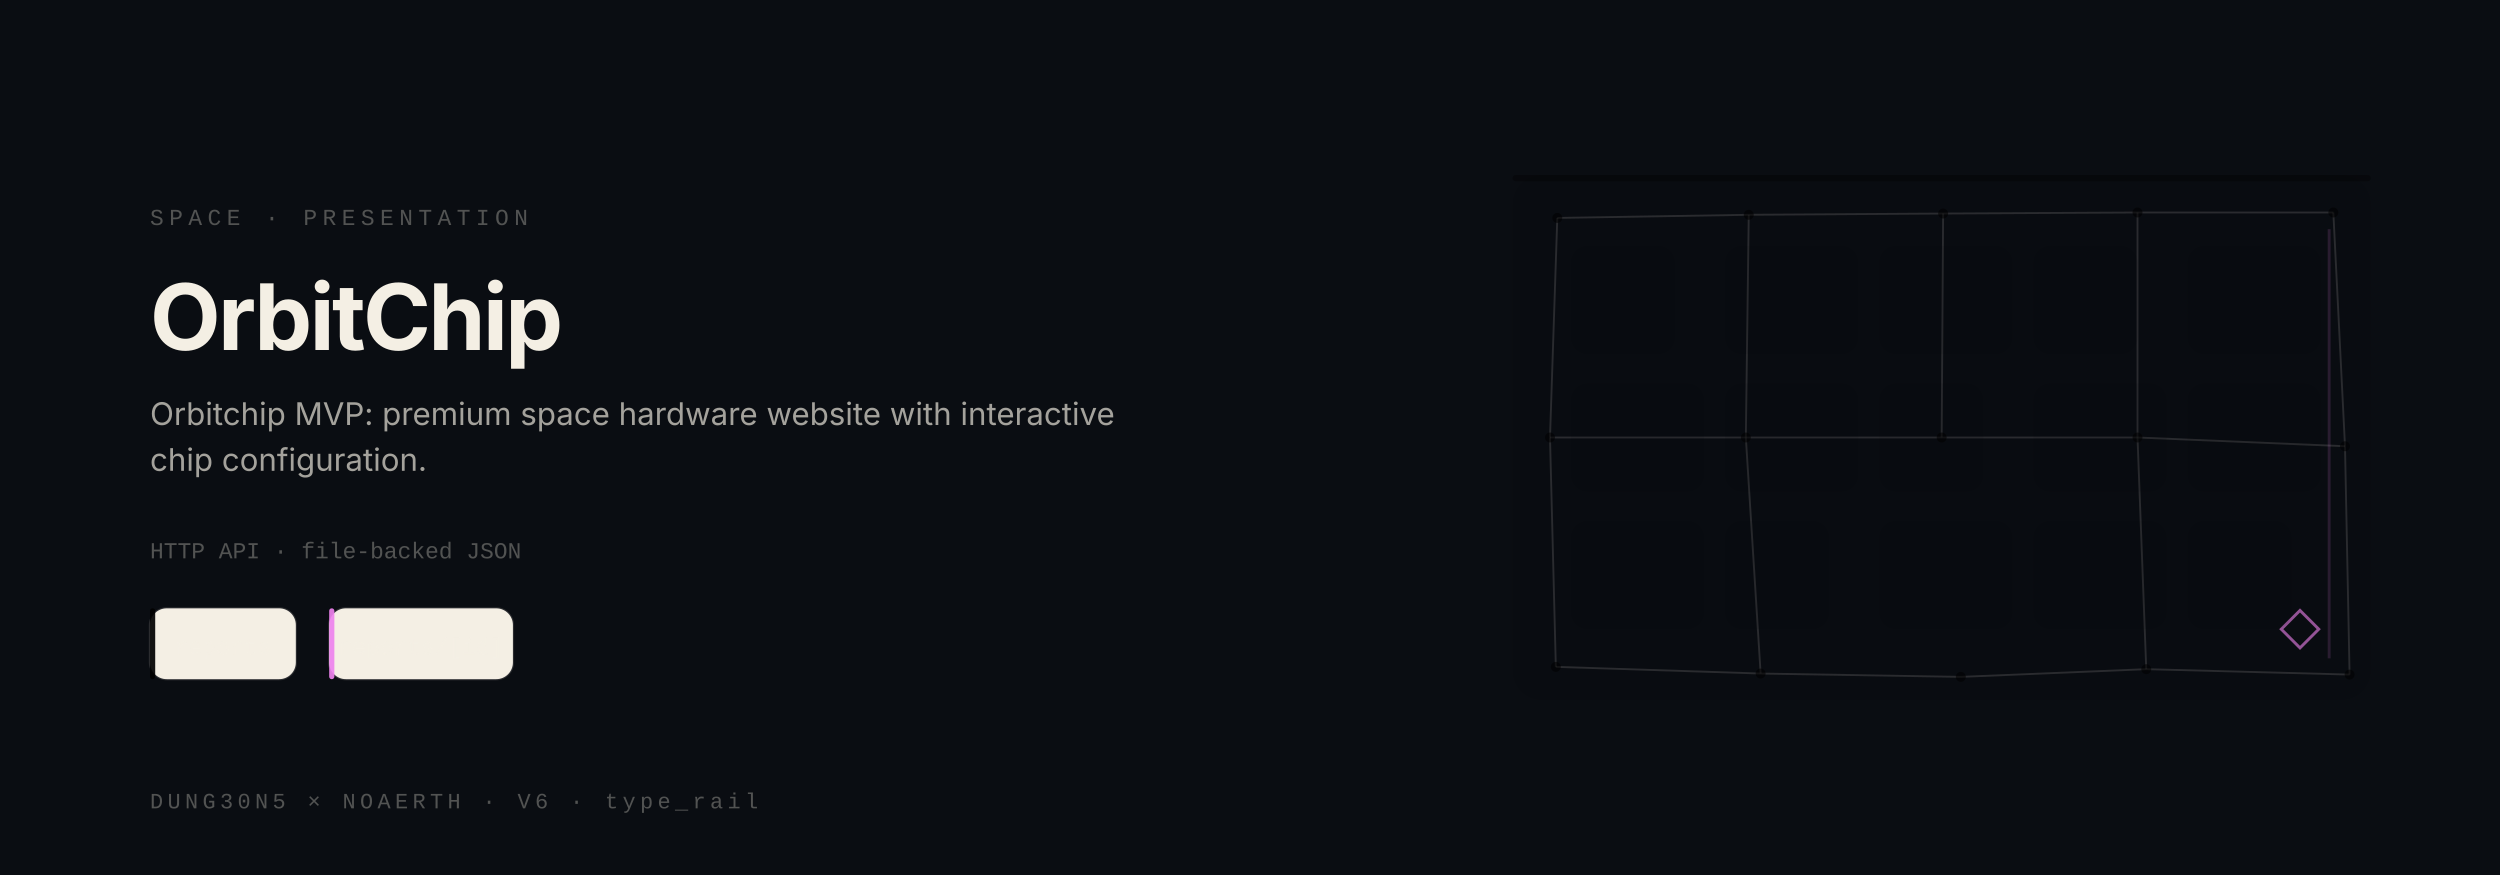
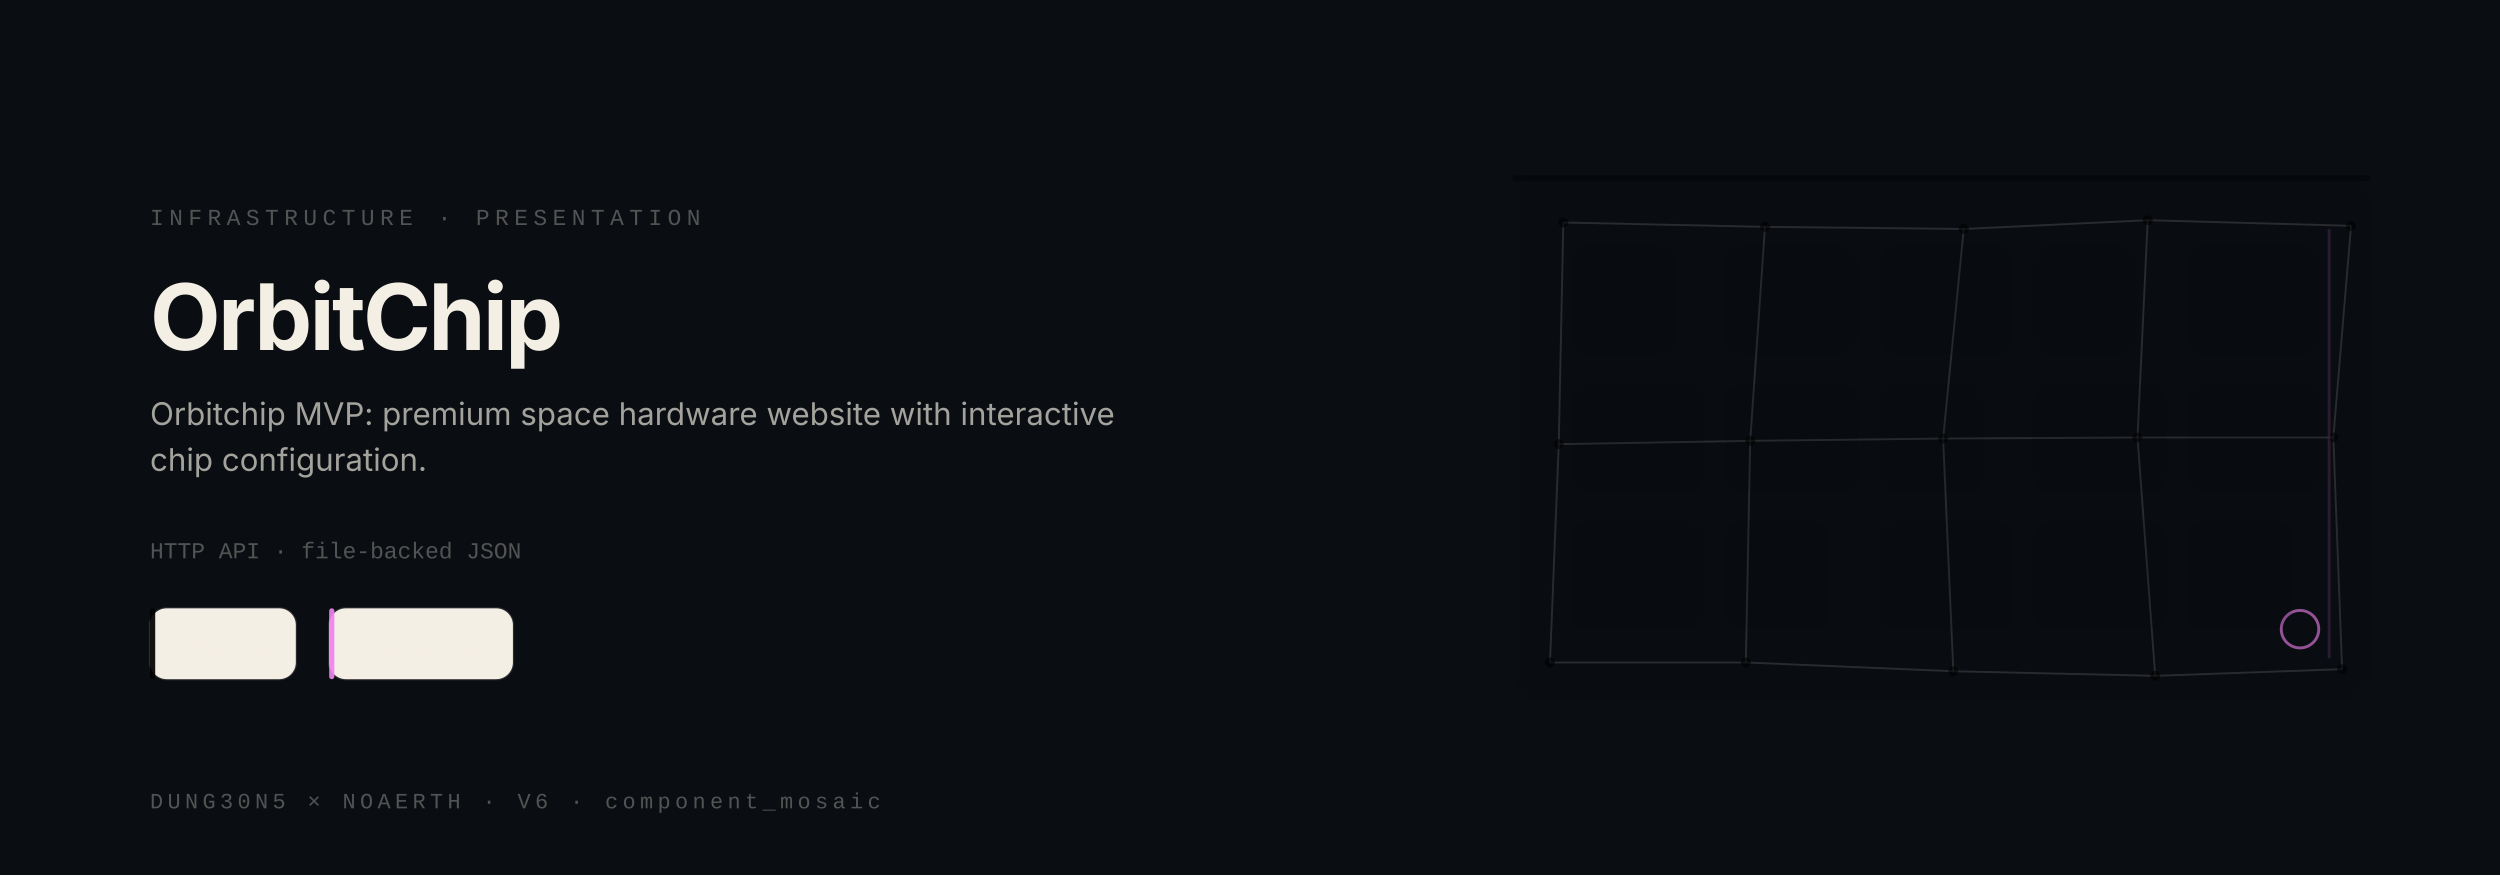
<svg xmlns="http://www.w3.org/2000/svg" viewBox="0 0 1200 420" width="1200" height="420" role="img" aria-label="OrbitChip: a composed grid assembles and a sweep resolves it">
  <rect width="1200" height="420" fill="#0a0d12" />
-   <text x="72" y="108" font-family="ui-monospace, SFMono-Regular, Menlo, Monaco, Consolas, 'Liberation Mono', monospace" font-size="11" letter-spacing="2.6" fill="#f4efe44f">SPACE · PRESENTATION</text>
+   <text x="72" y="108" font-family="ui-monospace, SFMono-Regular, Menlo, Monaco, Consolas, 'Liberation Mono', monospace" font-size="11" letter-spacing="2.6" fill="#f4efe44f">INFRASTRUCTURE · PRESENTATION</text>
  <text x="72" y="168" font-family="-apple-system, BlinkMacSystemFont, 'Segoe UI', Inter, Helvetica, Arial, sans-serif" font-size="44" font-weight="660" letter-spacing="-1.2" fill="#f4efe4">OrbitChip</text>
  <text x="72" y="204" font-family="-apple-system, BlinkMacSystemFont, 'Segoe UI', Inter, Helvetica, Arial, sans-serif" font-size="15" fill="#f4efe4a8">Orbitchip MVP: premium space hardware website with interactive</text>
  <text x="72" y="226" font-family="-apple-system, BlinkMacSystemFont, 'Segoe UI', Inter, Helvetica, Arial, sans-serif" font-size="15" fill="#f4efe4a8">chip configuration.</text>
  <text x="72" y="268" font-family="ui-monospace, SFMono-Regular, Menlo, Monaco, Consolas, 'Liberation Mono', monospace" font-size="11" fill="#f4efe44f">HTTP API · file-backed JSON</text>
  <rect x="72.0" y="292.0" width="70.0" height="34.0" rx="8" fill="#f4efe4" stroke="#f4efe424" stroke-width="1.1" />
  <rect x="72.0" y="292.0" width="2.5" height="34.0" rx="1.2" fill="mint" opacity="0.92" />
  <text x="107.0" y="314" font-family="ui-monospace, SFMono-Regular, Menlo, Monaco, Consolas, 'Liberation Mono', monospace" font-size="11" fill="#f4efe4" fill-opacity="0.82" text-anchor="middle">reports</text>
  <rect x="158.0" y="292.0" width="88.2" height="34.0" rx="8" fill="#f4efe4" stroke="#f4efe424" stroke-width="1.1" />
  <rect x="158.0" y="292.0" width="2.5" height="34.0" rx="1.2" fill="violet" opacity="0.92" />
  <text x="202.1" y="314" font-family="ui-monospace, SFMono-Regular, Menlo, Monaco, Consolas, 'Liberation Mono', monospace" font-size="11" fill="#f4efe4" fill-opacity="0.82" text-anchor="middle">reports/[id]</text>
  <rect x="726.0" y="84.0" width="412.0" height="252.0" rx="14" fill="mint" fill-opacity="0.06" />
  <rect x="729.0" y="87.0" width="406.0" height="246.0" rx="12" fill="none" stroke="mint" stroke-width="1" stroke-opacity="0.18" />
-   <line x1="747.5" y1="104.6" x2="839.4" y2="103.1" stroke="#f4efe424" stroke-width="0.9" />
-   <line x1="747.5" y1="104.6" x2="744.0" y2="210.0" stroke="#f4efe424" stroke-width="0.9" />
-   <line x1="839.4" y1="103.1" x2="932.7" y2="102.5" stroke="#f4efe424" stroke-width="0.9" />
-   <line x1="839.4" y1="103.1" x2="838.0" y2="210.0" stroke="#f4efe424" stroke-width="0.9" />
-   <line x1="932.7" y1="102.5" x2="1026.0" y2="102.0" stroke="#f4efe424" stroke-width="0.9" />
-   <line x1="932.7" y1="102.5" x2="932.0" y2="210.0" stroke="#f4efe424" stroke-width="0.9" />
-   <line x1="1026.0" y1="102.0" x2="1120.0" y2="102.0" stroke="#f4efe424" stroke-width="0.9" />
-   <line x1="1026.0" y1="102.0" x2="1026.0" y2="210.0" stroke="#f4efe424" stroke-width="0.9" />
-   <line x1="1120.0" y1="102.0" x2="1125.6" y2="214.2" stroke="#f4efe424" stroke-width="0.9" />
-   <line x1="744.0" y1="210.0" x2="838.0" y2="210.0" stroke="#f4efe424" stroke-width="0.9" />
-   <line x1="744.0" y1="210.0" x2="746.8" y2="320.1" stroke="#f4efe424" stroke-width="0.9" />
-   <line x1="838.0" y1="210.0" x2="932.0" y2="210.0" stroke="#f4efe424" stroke-width="0.9" />
-   <line x1="838.0" y1="210.0" x2="845.1" y2="323.3" stroke="#f4efe424" stroke-width="0.9" />
-   <line x1="932.0" y1="210.0" x2="1026.0" y2="210.0" stroke="#f4efe424" stroke-width="0.9" />
-   <line x1="1026.0" y1="210.0" x2="1125.6" y2="214.2" stroke="#f4efe424" stroke-width="0.9" />
-   <line x1="1026.0" y1="210.0" x2="1030.2" y2="321.2" stroke="#f4efe424" stroke-width="0.9" />
-   <line x1="1125.6" y1="214.2" x2="1127.8" y2="323.8" stroke="#f4efe424" stroke-width="0.9" />
-   <line x1="746.8" y1="320.1" x2="845.1" y2="323.3" stroke="#f4efe424" stroke-width="0.9" />
-   <line x1="845.1" y1="323.3" x2="941.2" y2="324.9" stroke="#f4efe424" stroke-width="0.9" />
-   <line x1="941.2" y1="324.9" x2="1030.2" y2="321.2" stroke="#f4efe424" stroke-width="0.9" />
-   <line x1="1030.2" y1="321.2" x2="1127.8" y2="323.8" stroke="#f4efe424" stroke-width="0.9" />
-   <circle cx="747.5" cy="104.6" r="2.4" fill="mint" opacity="0.55" />
-   <circle cx="839.4" cy="103.1" r="2.4" fill="mint" opacity="0.55" />
-   <circle cx="932.7" cy="102.5" r="2.4" fill="mint" opacity="0.55" />
-   <circle cx="1026.0" cy="102.0" r="2.4" fill="mint" opacity="0.55" />
-   <circle cx="1120.0" cy="102.0" r="2.4" fill="mint" opacity="0.55" />
-   <circle cx="744.0" cy="210.0" r="2.4" fill="mint" opacity="0.55" />
-   <circle cx="838.0" cy="210.0" r="2.4" fill="mint" opacity="0.55" />
-   <circle cx="932.0" cy="210.0" r="2.4" fill="mint" opacity="0.55" />
+   <line x1="750.4" y1="106.8" x2="847.2" y2="108.9" stroke="#f4efe424" stroke-width="0.9" />
+   <line x1="750.4" y1="106.8" x2="748.2" y2="213.2" stroke="#f4efe424" stroke-width="0.9" />
+   <line x1="847.2" y1="108.9" x2="942.6" y2="109.9" stroke="#f4efe424" stroke-width="0.9" />
+   <line x1="847.2" y1="108.9" x2="840.1" y2="211.6" stroke="#f4efe424" stroke-width="0.9" />
+   <line x1="942.6" y1="109.9" x2="1030.9" y2="105.7" stroke="#f4efe424" stroke-width="0.9" />
+   <line x1="942.6" y1="109.9" x2="932.7" y2="210.5" stroke="#f4efe424" stroke-width="0.9" />
+   <line x1="1030.9" y1="105.7" x2="1128.5" y2="108.4" stroke="#f4efe424" stroke-width="0.9" />
+   <line x1="1030.9" y1="105.7" x2="1026.0" y2="210.0" stroke="#f4efe424" stroke-width="0.9" />
+   <line x1="1128.5" y1="108.4" x2="1120.0" y2="210.0" stroke="#f4efe424" stroke-width="0.9" />
+   <line x1="748.2" y1="213.2" x2="840.1" y2="211.6" stroke="#f4efe424" stroke-width="0.9" />
+   <line x1="748.2" y1="213.2" x2="744.0" y2="318.0" stroke="#f4efe424" stroke-width="0.9" />
+   <line x1="840.1" y1="211.6" x2="932.7" y2="210.5" stroke="#f4efe424" stroke-width="0.9" />
+   <line x1="840.1" y1="211.6" x2="838.0" y2="318.0" stroke="#f4efe424" stroke-width="0.9" />
+   <line x1="932.7" y1="210.5" x2="1026.0" y2="210.0" stroke="#f4efe424" stroke-width="0.9" />
+   <line x1="932.7" y1="210.5" x2="937.6" y2="322.2" stroke="#f4efe424" stroke-width="0.9" />
+   <line x1="1026.0" y1="210.0" x2="1120.0" y2="210.0" stroke="#f4efe424" stroke-width="0.9" />
+   <line x1="1026.0" y1="210.0" x2="1034.5" y2="324.4" stroke="#f4efe424" stroke-width="0.9" />
+   <line x1="1120.0" y1="210.0" x2="1124.2" y2="321.2" stroke="#f4efe424" stroke-width="0.9" />
+   <line x1="744.0" y1="318.0" x2="838.0" y2="318.0" stroke="#f4efe424" stroke-width="0.9" />
+   <line x1="838.0" y1="318.0" x2="937.6" y2="322.2" stroke="#f4efe424" stroke-width="0.9" />
+   <line x1="937.6" y1="322.2" x2="1034.5" y2="324.4" stroke="#f4efe424" stroke-width="0.9" />
+   <line x1="1034.5" y1="324.4" x2="1124.2" y2="321.2" stroke="#f4efe424" stroke-width="0.9" />
+   <circle cx="750.4" cy="106.8" r="2.4" fill="mint" opacity="0.55" />
+   <circle cx="847.2" cy="108.9" r="2.4" fill="mint" opacity="0.55" />
+   <circle cx="942.6" cy="109.9" r="2.4" fill="mint" opacity="0.55" />
+   <circle cx="1030.9" cy="105.7" r="2.4" fill="mint" opacity="0.55" />
+   <circle cx="1128.5" cy="108.4" r="2.4" fill="mint" opacity="0.55" />
+   <circle cx="748.2" cy="213.2" r="2.4" fill="mint" opacity="0.55" />
+   <circle cx="840.1" cy="211.6" r="2.4" fill="mint" opacity="0.55" />
+   <circle cx="932.7" cy="210.5" r="2.4" fill="mint" opacity="0.55" />
  <circle cx="1026.0" cy="210.0" r="2.4" fill="mint" opacity="0.55" />
-   <circle cx="1125.6" cy="214.2" r="2.4" fill="mint" opacity="0.55" />
-   <circle cx="746.8" cy="320.1" r="2.4" fill="mint" opacity="0.55" />
-   <circle cx="845.1" cy="323.3" r="2.4" fill="mint" opacity="0.55" />
-   <circle cx="941.2" cy="324.9" r="2.4" fill="mint" opacity="0.55" />
-   <circle cx="1030.2" cy="321.2" r="2.4" fill="mint" opacity="0.55" />
-   <circle cx="1127.8" cy="323.8" r="2.4" fill="mint" opacity="0.55" />
+   <circle cx="1120.0" cy="210.0" r="2.4" fill="mint" opacity="0.55" />
+   <circle cx="744.0" cy="318.0" r="2.4" fill="mint" opacity="0.55" />
+   <circle cx="838.0" cy="318.0" r="2.4" fill="mint" opacity="0.55" />
+   <circle cx="937.6" cy="322.2" r="2.4" fill="mint" opacity="0.55" />
+   <circle cx="1034.5" cy="324.4" r="2.4" fill="mint" opacity="0.55" />
+   <circle cx="1124.2" cy="321.2" r="2.4" fill="mint" opacity="0.55" />
  <rect x="726.0" y="84.0" width="412.0" height="3" rx="1.5" fill="mint" opacity="0.35" />
-   <path d="M1095.0 302.0 l9 -9 l9 9 l-9 9 z" fill="none" stroke="violet" stroke-width="1.4" opacity="0.6" />
+   <circle cx="1104.0" cy="302.0" r="9" fill="none" stroke="violet" stroke-width="1.4" opacity="0.6" />
  <rect x="754" y="118" width="50" height="52" rx="8" fill="mint" fill-opacity="0.08" stroke="mint" stroke-width="1" stroke-opacity="0.4" opacity="0.85" />
  <rect x="828" y="118" width="64" height="52" rx="8" fill="mint" fill-opacity="0.08" stroke="mint" stroke-width="1" stroke-opacity="0.4" opacity="0.85" />
  <rect x="902" y="118" width="64" height="52" rx="8" fill="mint" fill-opacity="0.08" stroke="mint" stroke-width="1" stroke-opacity="0.4" opacity="0.85" />
  <rect x="976" y="118" width="50" height="52" rx="8" fill="mint" fill-opacity="0.08" stroke="mint" stroke-width="1" stroke-opacity="0.4" opacity="0.85" />
  <rect x="1050" y="118" width="64" height="52" rx="8" fill="mint" fill-opacity="0.08" stroke="mint" stroke-width="1" stroke-opacity="0.4" opacity="0.85" />
  <rect x="754" y="184" width="64" height="52" rx="8" fill="mint" fill-opacity="0.08" stroke="mint" stroke-width="1" stroke-opacity="0.4" opacity="0.85" />
  <rect x="828" y="184" width="64" height="52" rx="8" fill="mint" fill-opacity="0.08" stroke="mint" stroke-width="1" stroke-opacity="0.4" opacity="0.85" />
  <rect x="902" y="184" width="50" height="52" rx="8" fill="mint" fill-opacity="0.08" stroke="mint" stroke-width="1" stroke-opacity="0.4" opacity="0.85" />
  <rect x="976" y="184" width="64" height="52" rx="8" fill="mint" fill-opacity="0.08" stroke="mint" stroke-width="1" stroke-opacity="0.4" opacity="0.85" />
  <rect x="1050" y="184" width="64" height="52" rx="8" fill="mint" fill-opacity="0.08" stroke="mint" stroke-width="1" stroke-opacity="0.4" opacity="0.85" />
  <rect x="754" y="250" width="64" height="52" rx="8" fill="mint" fill-opacity="0.08" stroke="mint" stroke-width="1" stroke-opacity="0.4" opacity="0.85" />
  <rect x="828" y="250" width="50" height="52" rx="8" fill="mint" fill-opacity="0.08" stroke="mint" stroke-width="1" stroke-opacity="0.4" opacity="0.85" />
  <rect x="902" y="250" width="64" height="52" rx="8" fill="mint" fill-opacity="0.08" stroke="mint" stroke-width="1" stroke-opacity="0.4" opacity="0.85" />
  <rect x="976" y="250" width="64" height="52" rx="8" fill="mint" fill-opacity="0.08" stroke="mint" stroke-width="1" stroke-opacity="0.4" opacity="0.85" />
  <rect x="1050" y="250" width="50" height="52" rx="8" fill="mint" fill-opacity="0.08" stroke="mint" stroke-width="1" stroke-opacity="0.4" opacity="0.85" />
  <line x1="1118" y1="110" x2="1118" y2="316" stroke="violet" stroke-width="1.4" opacity="0.14" />
-   <text x="72" y="388" font-family="ui-monospace, SFMono-Regular, Menlo, Monaco, Consolas, 'Liberation Mono', monospace" font-size="10.5" letter-spacing="2.1" fill="#f4efe44f">DUNG30N5 × NOAERTH · V6 · type_rail</text>
+   <text x="72" y="388" font-family="ui-monospace, SFMono-Regular, Menlo, Monaco, Consolas, 'Liberation Mono', monospace" font-size="10.5" letter-spacing="2.1" fill="#f4efe44f">DUNG30N5 × NOAERTH · V6 · component_mosaic</text>
</svg>
